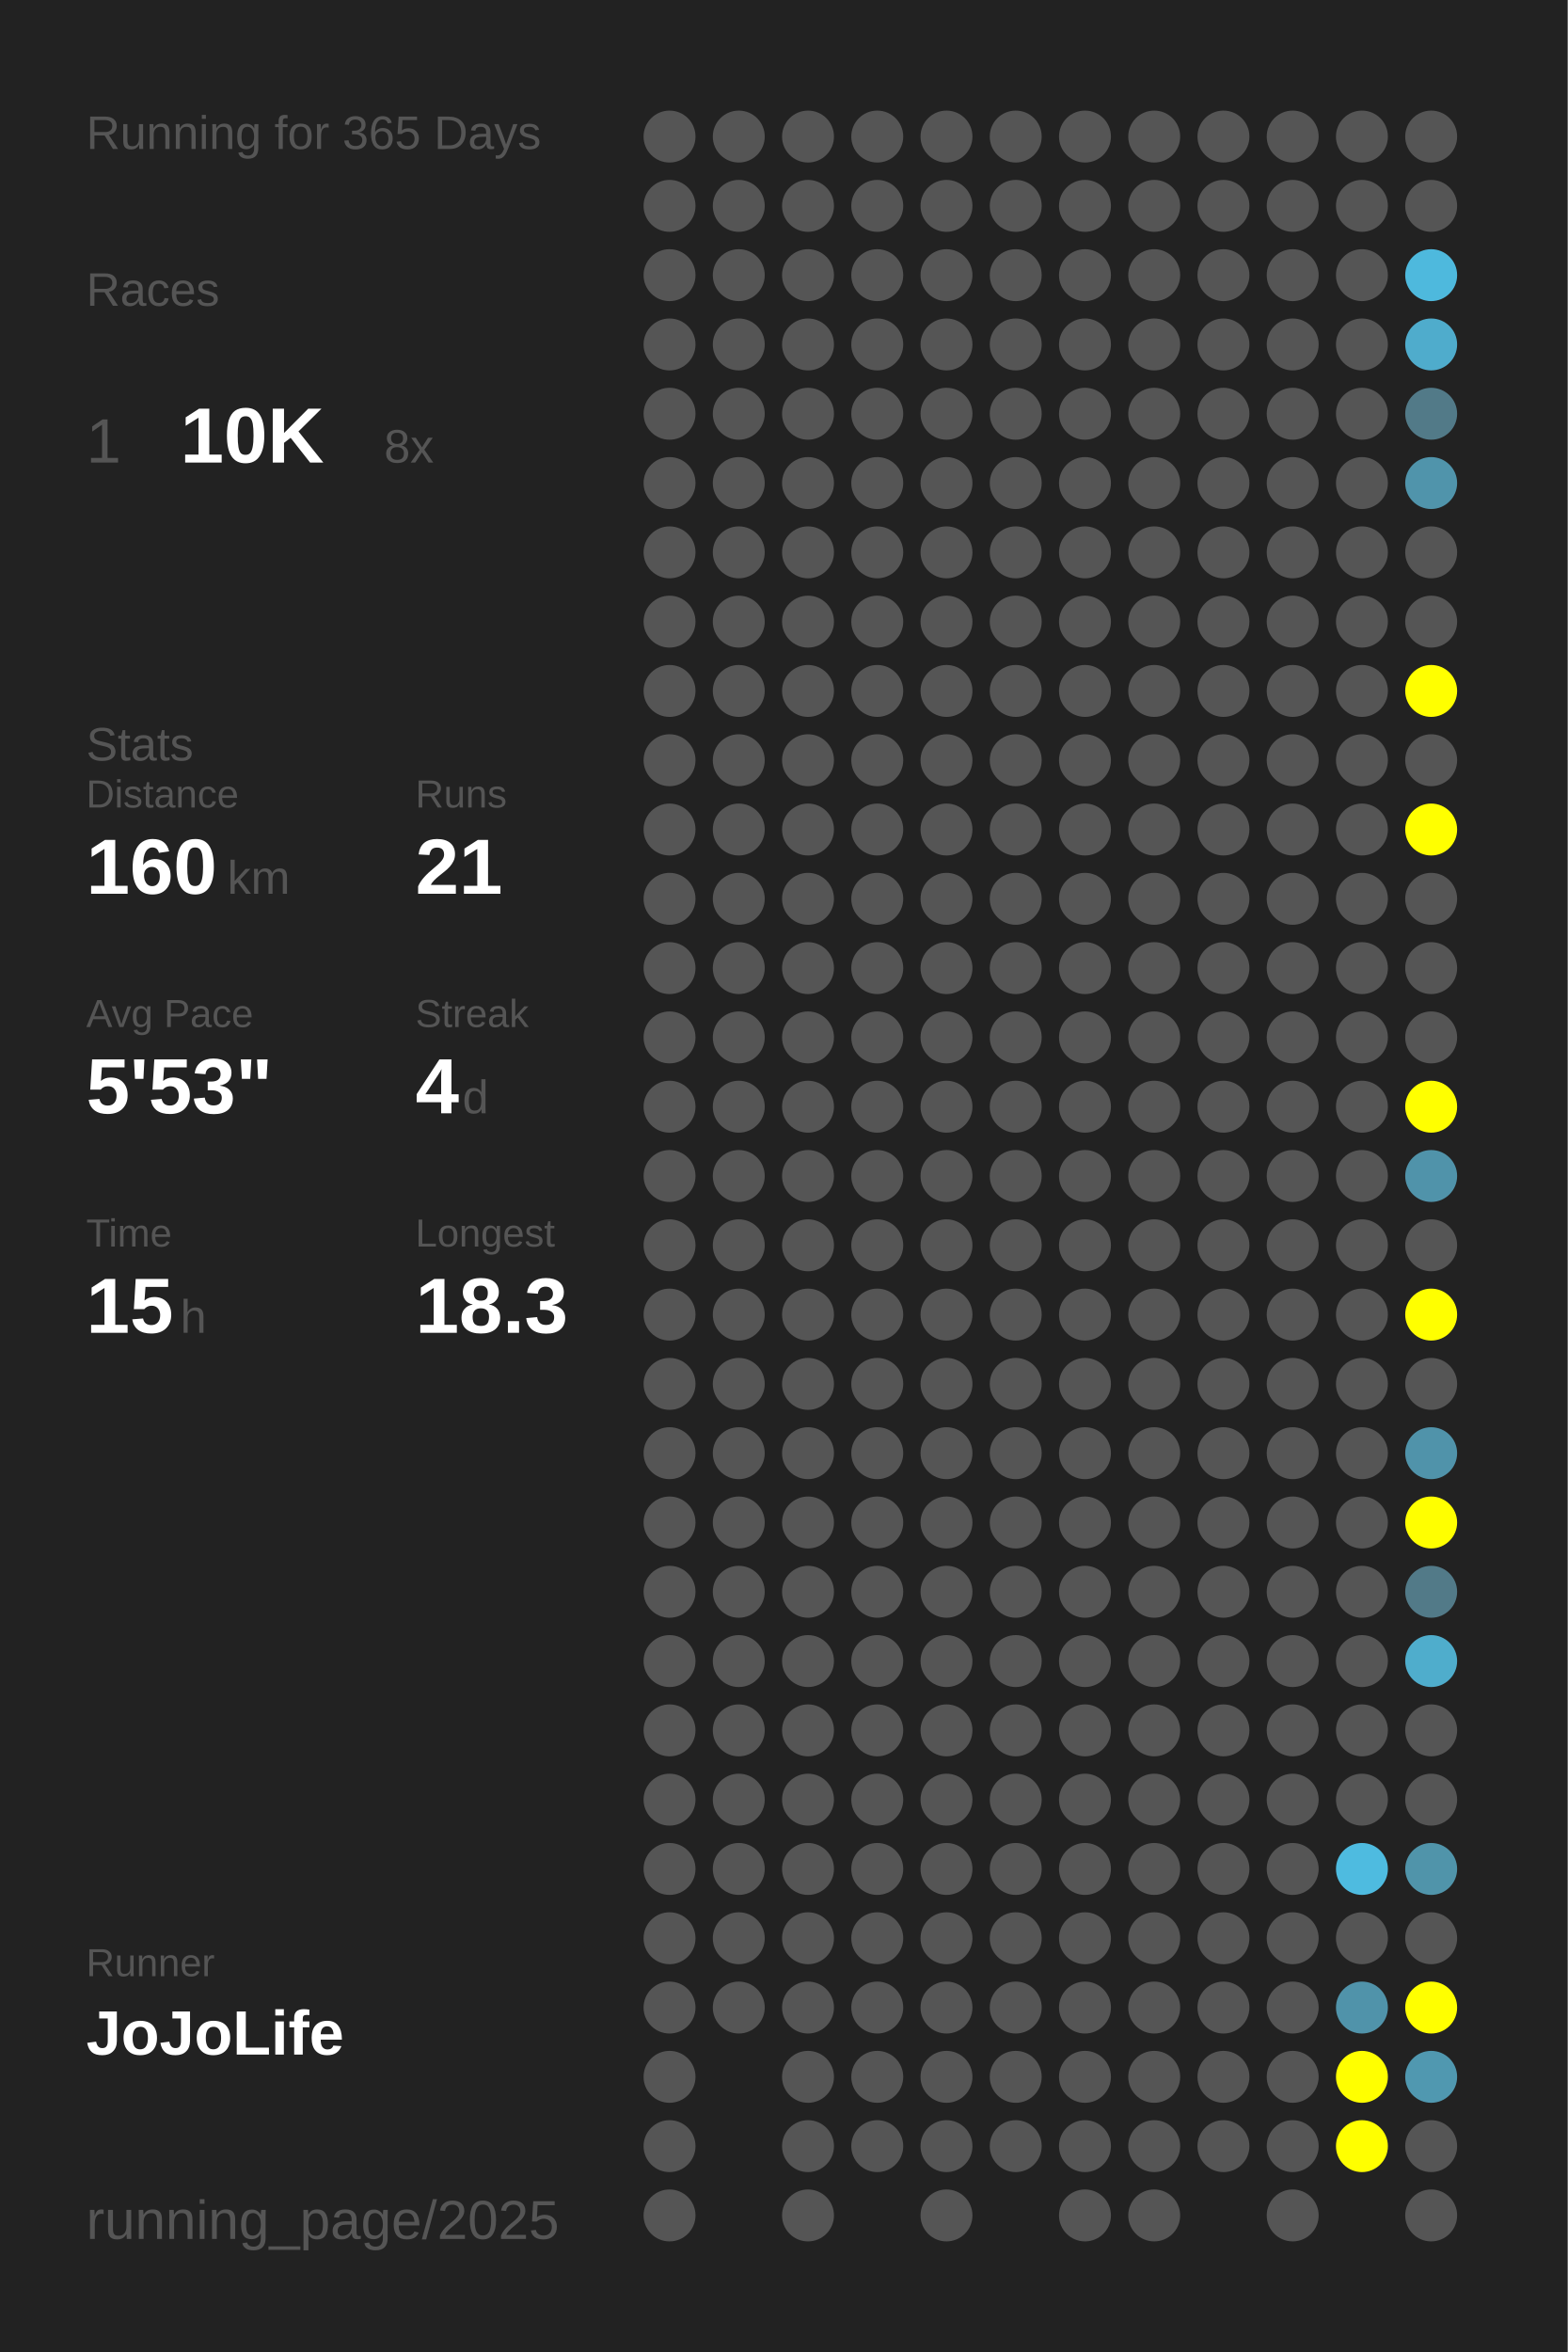
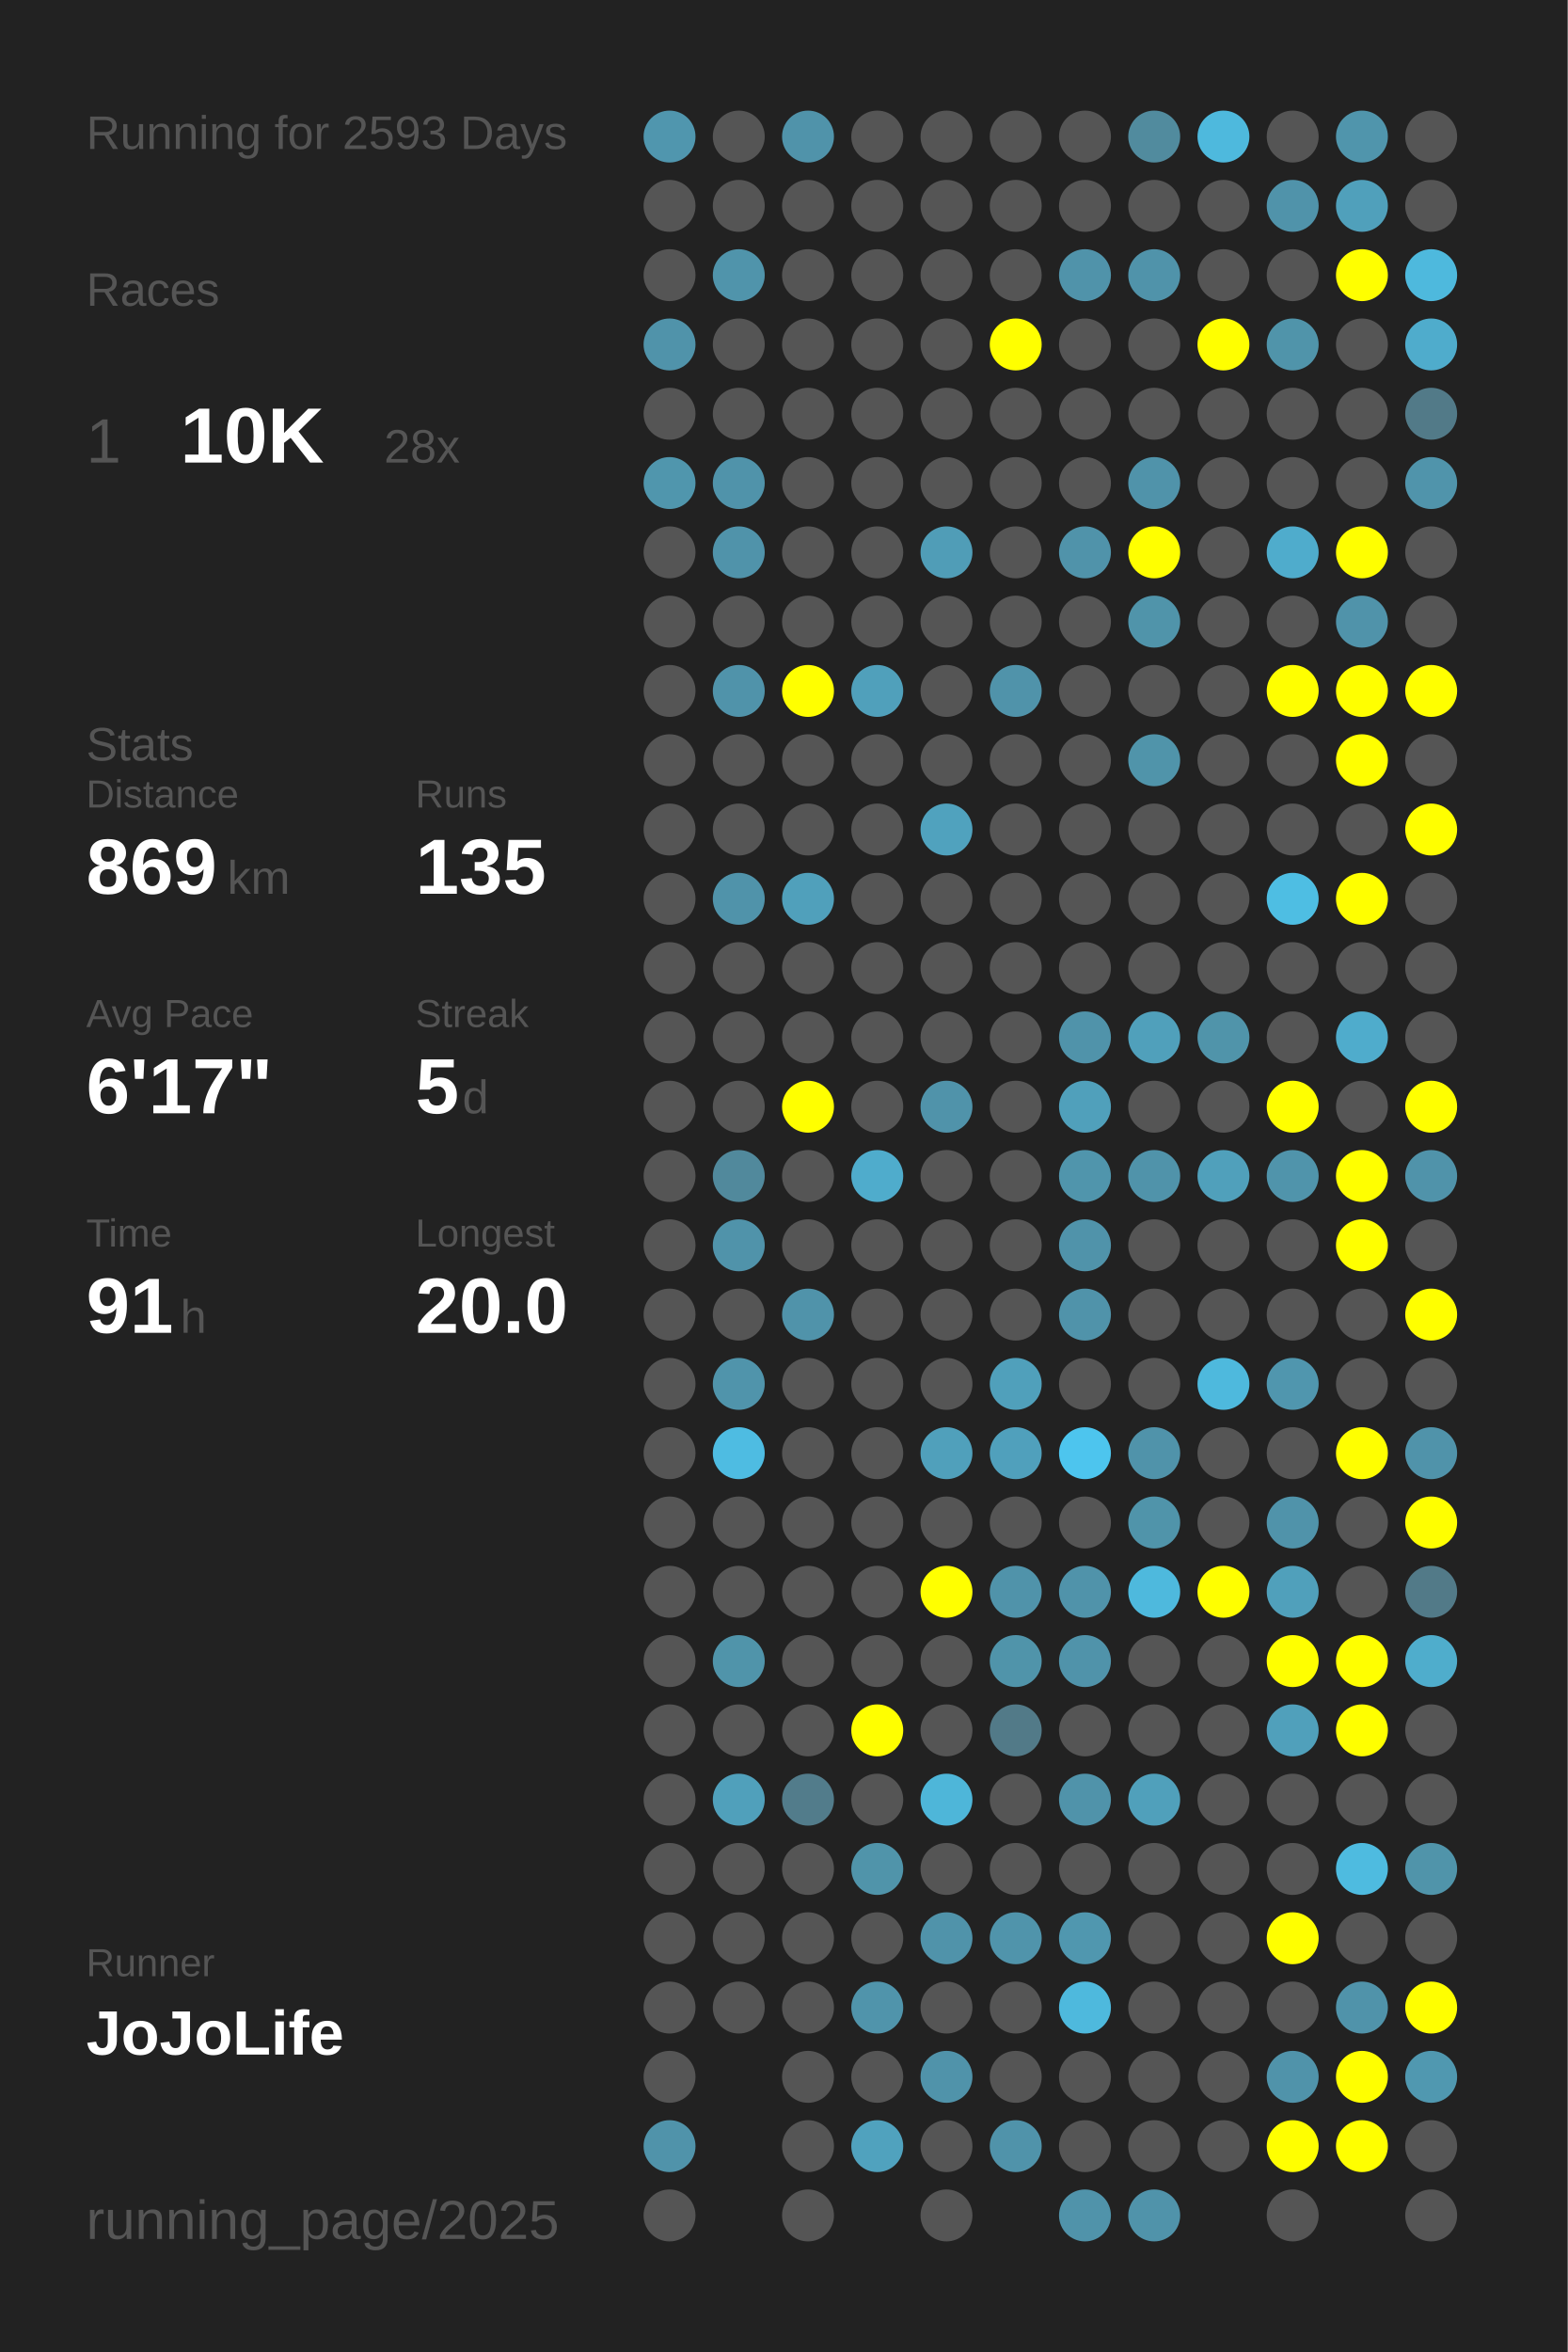
<svg xmlns="http://www.w3.org/2000/svg" baseProfile="full" height="300mm" version="1.1" viewBox="0,0,200,300" width="200mm">
  <defs />
  <rect fill="#222222" height="300" width="200" x="0" y="0" />
-   <text fill="#555555" style="font-size:6px; font-family:Arial;" x="11" y="19">Running for 365 Days</text>
+   <text fill="#555555" style="font-size:6px; font-family:Arial;" x="11" y="19">Running for 2593 Days</text>
  <text fill="#555555" style="font-size:6px; font-family:Arial;" x="11" y="39">Races</text>
  <text fill="#555555" style="font-size:8px; font-family:Arial;" x="11" y="59">1</text>
  <text fill="#FFFFFF" style="font-size:10px; font-family:Arial; font-weight:bold;" x="23" y="59">10K</text>
-   <text fill="#555555" style="font-size:6px; font-family:Arial;" x="49" y="59">8x</text>
+   <text fill="#555555" style="font-size:6px; font-family:Arial;" x="49" y="59">28x</text>
  <text fill="#555555" style="font-size:6px; font-family:Arial;" x="11" y="97">Stats</text>
  <text fill="#555555" style="font-size:5px; font-family:Arial;" x="11" y="103">Distance</text>
-   <text fill="#FFFFFF" style="font-size:10px; font-family:Arial; font-weight:bold;" x="11" y="114">160</text>
+   <text fill="#FFFFFF" style="font-size:10px; font-family:Arial; font-weight:bold;" x="11" y="114">869</text>
  <text fill="#555555" style="font-size:6px; font-family:Arial;" x="29" y="114">km</text>
  <text fill="#555555" style="font-size:5px; font-family:Arial;" x="53" y="103">Runs</text>
-   <text fill="#FFFFFF" style="font-size:10px; font-family:Arial; font-weight:bold;" x="53" y="114">21</text>
+   <text fill="#FFFFFF" style="font-size:10px; font-family:Arial; font-weight:bold;" x="53" y="114">135</text>
  <text fill="#555555" style="font-size:5px; font-family:Arial;" x="11" y="131">Avg Pace</text>
-   <text fill="#FFFFFF" style="font-size:10px; font-family:Arial; font-weight:bold;" x="11" y="142">5'53"</text>
+   <text fill="#FFFFFF" style="font-size:10px; font-family:Arial; font-weight:bold;" x="11" y="142">6'17"</text>
  <text fill="#555555" style="font-size:5px; font-family:Arial;" x="53" y="131">Streak</text>
-   <text fill="#FFFFFF" style="font-size:10px; font-family:Arial; font-weight:bold;" x="53" y="142">4</text>
+   <text fill="#FFFFFF" style="font-size:10px; font-family:Arial; font-weight:bold;" x="53" y="142">5</text>
  <text fill="#555555" style="font-size:6px; font-family:Arial;" x="59" y="142">d</text>
  <text fill="#555555" style="font-size:5px; font-family:Arial;" x="11" y="159">Time</text>
-   <text fill="#FFFFFF" style="font-size:10px; font-family:Arial; font-weight:bold;" x="11" y="170">15</text>
+   <text fill="#FFFFFF" style="font-size:10px; font-family:Arial; font-weight:bold;" x="11" y="170">91</text>
  <text fill="#555555" style="font-size:6px; font-family:Arial;" x="23" y="170">h</text>
  <text fill="#555555" style="font-size:5px; font-family:Arial;" x="53" y="159">Longest</text>
-   <text fill="#FFFFFF" style="font-size:10px; font-family:Arial; font-weight:bold;" x="53" y="170">18.3</text>
+   <text fill="#FFFFFF" style="font-size:10px; font-family:Arial; font-weight:bold;" x="53" y="170">20.0</text>
  <text fill="#555555" style="font-size:5px; font-family:Arial;" x="11" y="252.065">Runner</text>
  <text fill="#FFFFFF" style="font-size:8px; font-family:Arial; font-weight:bold;" x="11" y="262.065">JoJoLife</text>
  <text fill="#555555" style="font-size:7px; font-family:Arial;" x="11" y="285.581">running_page/2025</text>
-   <circle cx="85.417" cy="17.419" fill="#555555" r="3.312" />
+   <circle cx="85.417" cy="17.419" fill="#5096ae" r="3.312" />
  <circle cx="85.417" cy="26.258" fill="#555555" r="3.312" />
  <circle cx="85.417" cy="35.097" fill="#555555" r="3.312" />
-   <circle cx="85.417" cy="43.935" fill="#555555" r="3.312" />
+   <circle cx="85.417" cy="43.935" fill="#5093aa" r="3.312" />
  <circle cx="85.417" cy="52.774" fill="#555555" r="3.312" />
-   <circle cx="85.417" cy="61.613" fill="#555555" r="3.312" />
+   <circle cx="85.417" cy="61.613" fill="#5096ad" r="3.312" />
  <circle cx="85.417" cy="70.452" fill="#555555" r="3.312" />
  <circle cx="85.417" cy="79.29" fill="#555555" r="3.312" />
  <circle cx="85.417" cy="88.129" fill="#555555" r="3.312" />
  <circle cx="85.417" cy="96.968" fill="#555555" r="3.312" />
  <circle cx="85.417" cy="105.806" fill="#555555" r="3.312" />
  <circle cx="85.417" cy="114.645" fill="#555555" r="3.312" />
  <circle cx="85.417" cy="123.484" fill="#555555" r="3.312" />
  <circle cx="85.417" cy="132.323" fill="#555555" r="3.312" />
  <circle cx="85.417" cy="141.161" fill="#555555" r="3.312" />
  <circle cx="85.417" cy="150" fill="#555555" r="3.312" />
  <circle cx="85.417" cy="158.839" fill="#555555" r="3.312" />
  <circle cx="85.417" cy="167.677" fill="#555555" r="3.312" />
  <circle cx="85.417" cy="176.516" fill="#555555" r="3.312" />
  <circle cx="85.417" cy="185.355" fill="#555555" r="3.312" />
  <circle cx="85.417" cy="194.194" fill="#555555" r="3.312" />
  <circle cx="85.417" cy="203.032" fill="#555555" r="3.312" />
  <circle cx="85.417" cy="211.871" fill="#555555" r="3.312" />
  <circle cx="85.417" cy="220.71" fill="#555555" r="3.312" />
  <circle cx="85.417" cy="229.548" fill="#555555" r="3.312" />
  <circle cx="85.417" cy="238.387" fill="#555555" r="3.312" />
  <circle cx="85.417" cy="247.226" fill="#555555" r="3.312" />
  <circle cx="85.417" cy="256.065" fill="#555555" r="3.312" />
  <circle cx="85.417" cy="264.903" fill="#555555" r="3.312" />
-   <circle cx="85.417" cy="273.742" fill="#555555" r="3.312" />
+   <circle cx="85.417" cy="273.742" fill="#5093aa" r="3.312" />
  <circle cx="85.417" cy="282.581" fill="#555555" r="3.312" />
  <circle cx="94.25" cy="17.419" fill="#555555" r="3.312" />
  <circle cx="94.25" cy="26.258" fill="#555555" r="3.312" />
-   <circle cx="94.25" cy="35.097" fill="#555555" r="3.312" />
+   <circle cx="94.25" cy="35.097" fill="#5094ab" r="3.312" />
  <circle cx="94.25" cy="43.935" fill="#555555" r="3.312" />
  <circle cx="94.25" cy="52.774" fill="#555555" r="3.312" />
-   <circle cx="94.25" cy="61.613" fill="#555555" r="3.312" />
-   <circle cx="94.25" cy="70.452" fill="#555555" r="3.312" />
+   <circle cx="94.25" cy="61.613" fill="#5093aa" r="3.312" />
+   <circle cx="94.25" cy="70.452" fill="#5093aa" r="3.312" />
  <circle cx="94.25" cy="79.29" fill="#555555" r="3.312" />
-   <circle cx="94.25" cy="88.129" fill="#555555" r="3.312" />
+   <circle cx="94.25" cy="88.129" fill="#5093aa" r="3.312" />
  <circle cx="94.25" cy="96.968" fill="#555555" r="3.312" />
  <circle cx="94.25" cy="105.806" fill="#555555" r="3.312" />
-   <circle cx="94.25" cy="114.645" fill="#555555" r="3.312" />
+   <circle cx="94.25" cy="114.645" fill="#5093aa" r="3.312" />
  <circle cx="94.25" cy="123.484" fill="#555555" r="3.312" />
  <circle cx="94.25" cy="132.323" fill="#555555" r="3.312" />
  <circle cx="94.25" cy="141.161" fill="#555555" r="3.312" />
-   <circle cx="94.25" cy="150" fill="#555555" r="3.312" />
-   <circle cx="94.25" cy="158.839" fill="#555555" r="3.312" />
+   <circle cx="94.25" cy="150" fill="#51899c" r="3.312" />
+   <circle cx="94.25" cy="158.839" fill="#5093aa" r="3.312" />
  <circle cx="94.25" cy="167.677" fill="#555555" r="3.312" />
-   <circle cx="94.25" cy="176.516" fill="#555555" r="3.312" />
-   <circle cx="94.25" cy="185.355" fill="#555555" r="3.312" />
+   <circle cx="94.25" cy="176.516" fill="#5094ab" r="3.312" />
+   <circle cx="94.25" cy="185.355" fill="#4ebce2" r="3.312" />
  <circle cx="94.25" cy="194.194" fill="#555555" r="3.312" />
  <circle cx="94.25" cy="203.032" fill="#555555" r="3.312" />
-   <circle cx="94.25" cy="211.871" fill="#555555" r="3.312" />
+   <circle cx="94.25" cy="211.871" fill="#5094aa" r="3.312" />
  <circle cx="94.25" cy="220.71" fill="#555555" r="3.312" />
-   <circle cx="94.25" cy="229.548" fill="#555555" r="3.312" />
+   <circle cx="94.25" cy="229.548" fill="#50a0bb" r="3.312" />
  <circle cx="94.25" cy="238.387" fill="#555555" r="3.312" />
  <circle cx="94.25" cy="247.226" fill="#555555" r="3.312" />
  <circle cx="94.25" cy="256.065" fill="#555555" r="3.312" />
-   <circle cx="103.083" cy="17.419" fill="#555555" r="3.312" />
+   <circle cx="103.083" cy="17.419" fill="#5093aa" r="3.312" />
  <circle cx="103.083" cy="26.258" fill="#555555" r="3.312" />
  <circle cx="103.083" cy="35.097" fill="#555555" r="3.312" />
  <circle cx="103.083" cy="43.935" fill="#555555" r="3.312" />
  <circle cx="103.083" cy="52.774" fill="#555555" r="3.312" />
  <circle cx="103.083" cy="61.613" fill="#555555" r="3.312" />
  <circle cx="103.083" cy="70.452" fill="#555555" r="3.312" />
  <circle cx="103.083" cy="79.29" fill="#555555" r="3.312" />
-   <circle cx="103.083" cy="88.129" fill="#555555" r="3.312" />
+   <circle cx="103.083" cy="88.129" fill="#FFFF00" r="3.312" />
  <circle cx="103.083" cy="96.968" fill="#555555" r="3.312" />
  <circle cx="103.083" cy="105.806" fill="#555555" r="3.312" />
-   <circle cx="103.083" cy="114.645" fill="#555555" r="3.312" />
+   <circle cx="103.083" cy="114.645" fill="#50a0bb" r="3.312" />
  <circle cx="103.083" cy="123.484" fill="#555555" r="3.312" />
  <circle cx="103.083" cy="132.323" fill="#555555" r="3.312" />
-   <circle cx="103.083" cy="141.161" fill="#555555" r="3.312" />
+   <circle cx="103.083" cy="141.161" fill="#FFFF00" r="3.312" />
  <circle cx="103.083" cy="150" fill="#555555" r="3.312" />
  <circle cx="103.083" cy="158.839" fill="#555555" r="3.312" />
-   <circle cx="103.083" cy="167.677" fill="#555555" r="3.312" />
+   <circle cx="103.083" cy="167.677" fill="#5093aa" r="3.312" />
  <circle cx="103.083" cy="176.516" fill="#555555" r="3.312" />
  <circle cx="103.083" cy="185.355" fill="#555555" r="3.312" />
  <circle cx="103.083" cy="194.194" fill="#555555" r="3.312" />
  <circle cx="103.083" cy="203.032" fill="#555555" r="3.312" />
  <circle cx="103.083" cy="211.871" fill="#555555" r="3.312" />
  <circle cx="103.083" cy="220.71" fill="#555555" r="3.312" />
-   <circle cx="103.083" cy="229.548" fill="#555555" r="3.312" />
+   <circle cx="103.083" cy="229.548" fill="#527c8b" r="3.312" />
  <circle cx="103.083" cy="238.387" fill="#555555" r="3.312" />
  <circle cx="103.083" cy="247.226" fill="#555555" r="3.312" />
  <circle cx="103.083" cy="256.065" fill="#555555" r="3.312" />
  <circle cx="103.083" cy="264.903" fill="#555555" r="3.312" />
  <circle cx="103.083" cy="273.742" fill="#555555" r="3.312" />
  <circle cx="103.083" cy="282.581" fill="#555555" r="3.312" />
  <circle cx="111.917" cy="17.419" fill="#555555" r="3.312" />
  <circle cx="111.917" cy="26.258" fill="#555555" r="3.312" />
  <circle cx="111.917" cy="35.097" fill="#555555" r="3.312" />
  <circle cx="111.917" cy="43.935" fill="#555555" r="3.312" />
  <circle cx="111.917" cy="52.774" fill="#555555" r="3.312" />
  <circle cx="111.917" cy="61.613" fill="#555555" r="3.312" />
  <circle cx="111.917" cy="70.452" fill="#555555" r="3.312" />
  <circle cx="111.917" cy="79.29" fill="#555555" r="3.312" />
-   <circle cx="111.917" cy="88.129" fill="#555555" r="3.312" />
+   <circle cx="111.917" cy="88.129" fill="#50a0bb" r="3.312" />
  <circle cx="111.917" cy="96.968" fill="#555555" r="3.312" />
  <circle cx="111.917" cy="105.806" fill="#555555" r="3.312" />
  <circle cx="111.917" cy="114.645" fill="#555555" r="3.312" />
  <circle cx="111.917" cy="123.484" fill="#555555" r="3.312" />
  <circle cx="111.917" cy="132.323" fill="#555555" r="3.312" />
  <circle cx="111.917" cy="141.161" fill="#555555" r="3.312" />
-   <circle cx="111.917" cy="150" fill="#555555" r="3.312" />
+   <circle cx="111.917" cy="150" fill="#4faccc" r="3.312" />
  <circle cx="111.917" cy="158.839" fill="#555555" r="3.312" />
  <circle cx="111.917" cy="167.677" fill="#555555" r="3.312" />
  <circle cx="111.917" cy="176.516" fill="#555555" r="3.312" />
  <circle cx="111.917" cy="185.355" fill="#555555" r="3.312" />
  <circle cx="111.917" cy="194.194" fill="#555555" r="3.312" />
  <circle cx="111.917" cy="203.032" fill="#555555" r="3.312" />
  <circle cx="111.917" cy="211.871" fill="#555555" r="3.312" />
-   <circle cx="111.917" cy="220.71" fill="#555555" r="3.312" />
+   <circle cx="111.917" cy="220.71" fill="#FFFF00" r="3.312" />
  <circle cx="111.917" cy="229.548" fill="#555555" r="3.312" />
-   <circle cx="111.917" cy="238.387" fill="#555555" r="3.312" />
+   <circle cx="111.917" cy="238.387" fill="#5094aa" r="3.312" />
  <circle cx="111.917" cy="247.226" fill="#555555" r="3.312" />
-   <circle cx="111.917" cy="256.065" fill="#555555" r="3.312" />
+   <circle cx="111.917" cy="256.065" fill="#5094ab" r="3.312" />
  <circle cx="111.917" cy="264.903" fill="#555555" r="3.312" />
-   <circle cx="111.917" cy="273.742" fill="#555555" r="3.312" />
+   <circle cx="111.917" cy="273.742" fill="#50a2be" r="3.312" />
  <circle cx="120.75" cy="17.419" fill="#555555" r="3.312" />
  <circle cx="120.75" cy="26.258" fill="#555555" r="3.312" />
  <circle cx="120.75" cy="35.097" fill="#555555" r="3.312" />
  <circle cx="120.75" cy="43.935" fill="#555555" r="3.312" />
  <circle cx="120.75" cy="52.774" fill="#555555" r="3.312" />
  <circle cx="120.75" cy="61.613" fill="#555555" r="3.312" />
-   <circle cx="120.75" cy="70.452" fill="#555555" r="3.312" />
+   <circle cx="120.75" cy="70.452" fill="#509db7" r="3.312" />
  <circle cx="120.75" cy="79.29" fill="#555555" r="3.312" />
  <circle cx="120.75" cy="88.129" fill="#555555" r="3.312" />
  <circle cx="120.75" cy="96.968" fill="#555555" r="3.312" />
-   <circle cx="120.75" cy="105.806" fill="#555555" r="3.312" />
+   <circle cx="120.75" cy="105.806" fill="#50a2be" r="3.312" />
  <circle cx="120.75" cy="114.645" fill="#555555" r="3.312" />
  <circle cx="120.75" cy="123.484" fill="#555555" r="3.312" />
  <circle cx="120.75" cy="132.323" fill="#555555" r="3.312" />
-   <circle cx="120.75" cy="141.161" fill="#555555" r="3.312" />
+   <circle cx="120.75" cy="141.161" fill="#5093aa" r="3.312" />
  <circle cx="120.75" cy="150" fill="#555555" r="3.312" />
  <circle cx="120.75" cy="158.839" fill="#555555" r="3.312" />
  <circle cx="120.75" cy="167.677" fill="#555555" r="3.312" />
  <circle cx="120.75" cy="176.516" fill="#555555" r="3.312" />
-   <circle cx="120.75" cy="185.355" fill="#555555" r="3.312" />
+   <circle cx="120.75" cy="185.355" fill="#50a0bb" r="3.312" />
  <circle cx="120.75" cy="194.194" fill="#555555" r="3.312" />
-   <circle cx="120.75" cy="203.032" fill="#555555" r="3.312" />
+   <circle cx="120.75" cy="203.032" fill="#FFFF00" r="3.312" />
  <circle cx="120.75" cy="211.871" fill="#555555" r="3.312" />
  <circle cx="120.75" cy="220.71" fill="#555555" r="3.312" />
-   <circle cx="120.75" cy="229.548" fill="#555555" r="3.312" />
+   <circle cx="120.75" cy="229.548" fill="#4eb6d9" r="3.312" />
  <circle cx="120.75" cy="238.387" fill="#555555" r="3.312" />
-   <circle cx="120.75" cy="247.226" fill="#555555" r="3.312" />
+   <circle cx="120.75" cy="247.226" fill="#5093aa" r="3.312" />
  <circle cx="120.75" cy="256.065" fill="#555555" r="3.312" />
-   <circle cx="120.75" cy="264.903" fill="#555555" r="3.312" />
+   <circle cx="120.75" cy="264.903" fill="#5093aa" r="3.312" />
  <circle cx="120.75" cy="273.742" fill="#555555" r="3.312" />
  <circle cx="120.75" cy="282.581" fill="#555555" r="3.312" />
  <circle cx="129.583" cy="17.419" fill="#555555" r="3.312" />
  <circle cx="129.583" cy="26.258" fill="#555555" r="3.312" />
  <circle cx="129.583" cy="35.097" fill="#555555" r="3.312" />
-   <circle cx="129.583" cy="43.935" fill="#555555" r="3.312" />
+   <circle cx="129.583" cy="43.935" fill="#FFFF00" r="3.312" />
  <circle cx="129.583" cy="52.774" fill="#555555" r="3.312" />
  <circle cx="129.583" cy="61.613" fill="#555555" r="3.312" />
  <circle cx="129.583" cy="70.452" fill="#555555" r="3.312" />
  <circle cx="129.583" cy="79.29" fill="#555555" r="3.312" />
-   <circle cx="129.583" cy="88.129" fill="#555555" r="3.312" />
+   <circle cx="129.583" cy="88.129" fill="#5093aa" r="3.312" />
  <circle cx="129.583" cy="96.968" fill="#555555" r="3.312" />
  <circle cx="129.583" cy="105.806" fill="#555555" r="3.312" />
  <circle cx="129.583" cy="114.645" fill="#555555" r="3.312" />
  <circle cx="129.583" cy="123.484" fill="#555555" r="3.312" />
  <circle cx="129.583" cy="132.323" fill="#555555" r="3.312" />
  <circle cx="129.583" cy="141.161" fill="#555555" r="3.312" />
  <circle cx="129.583" cy="150" fill="#555555" r="3.312" />
  <circle cx="129.583" cy="158.839" fill="#555555" r="3.312" />
  <circle cx="129.583" cy="167.677" fill="#555555" r="3.312" />
-   <circle cx="129.583" cy="176.516" fill="#555555" r="3.312" />
-   <circle cx="129.583" cy="185.355" fill="#555555" r="3.312" />
+   <circle cx="129.583" cy="176.516" fill="#50a0bb" r="3.312" />
+   <circle cx="129.583" cy="185.355" fill="#50a0bc" r="3.312" />
  <circle cx="129.583" cy="194.194" fill="#555555" r="3.312" />
-   <circle cx="129.583" cy="203.032" fill="#555555" r="3.312" />
-   <circle cx="129.583" cy="211.871" fill="#555555" r="3.312" />
-   <circle cx="129.583" cy="220.71" fill="#555555" r="3.312" />
+   <circle cx="129.583" cy="203.032" fill="#5093aa" r="3.312" />
+   <circle cx="129.583" cy="211.871" fill="#5094aa" r="3.312" />
+   <circle cx="129.583" cy="220.71" fill="#527a88" r="3.312" />
  <circle cx="129.583" cy="229.548" fill="#555555" r="3.312" />
  <circle cx="129.583" cy="238.387" fill="#555555" r="3.312" />
-   <circle cx="129.583" cy="247.226" fill="#555555" r="3.312" />
+   <circle cx="129.583" cy="247.226" fill="#5094ab" r="3.312" />
  <circle cx="129.583" cy="256.065" fill="#555555" r="3.312" />
  <circle cx="129.583" cy="264.903" fill="#555555" r="3.312" />
-   <circle cx="129.583" cy="273.742" fill="#555555" r="3.312" />
+   <circle cx="129.583" cy="273.742" fill="#5093aa" r="3.312" />
  <circle cx="138.417" cy="17.419" fill="#555555" r="3.312" />
  <circle cx="138.417" cy="26.258" fill="#555555" r="3.312" />
-   <circle cx="138.417" cy="35.097" fill="#555555" r="3.312" />
+   <circle cx="138.417" cy="35.097" fill="#5093aa" r="3.312" />
  <circle cx="138.417" cy="43.935" fill="#555555" r="3.312" />
  <circle cx="138.417" cy="52.774" fill="#555555" r="3.312" />
  <circle cx="138.417" cy="61.613" fill="#555555" r="3.312" />
-   <circle cx="138.417" cy="70.452" fill="#555555" r="3.312" />
+   <circle cx="138.417" cy="70.452" fill="#5093aa" r="3.312" />
  <circle cx="138.417" cy="79.29" fill="#555555" r="3.312" />
  <circle cx="138.417" cy="88.129" fill="#555555" r="3.312" />
  <circle cx="138.417" cy="96.968" fill="#555555" r="3.312" />
  <circle cx="138.417" cy="105.806" fill="#555555" r="3.312" />
  <circle cx="138.417" cy="114.645" fill="#555555" r="3.312" />
  <circle cx="138.417" cy="123.484" fill="#555555" r="3.312" />
-   <circle cx="138.417" cy="132.323" fill="#555555" r="3.312" />
-   <circle cx="138.417" cy="141.161" fill="#555555" r="3.312" />
-   <circle cx="138.417" cy="150" fill="#555555" r="3.312" />
-   <circle cx="138.417" cy="158.839" fill="#555555" r="3.312" />
-   <circle cx="138.417" cy="167.677" fill="#555555" r="3.312" />
+   <circle cx="138.417" cy="132.323" fill="#5093aa" r="3.312" />
+   <circle cx="138.417" cy="141.161" fill="#50a0bb" r="3.312" />
+   <circle cx="138.417" cy="150" fill="#5095ac" r="3.312" />
+   <circle cx="138.417" cy="158.839" fill="#5093aa" r="3.312" />
+   <circle cx="138.417" cy="167.677" fill="#5093aa" r="3.312" />
  <circle cx="138.417" cy="176.516" fill="#555555" r="3.312" />
-   <circle cx="138.417" cy="185.355" fill="#555555" r="3.312" />
+   <circle cx="138.417" cy="185.355" fill="#4dc5ee" r="3.312" />
  <circle cx="138.417" cy="194.194" fill="#555555" r="3.312" />
-   <circle cx="138.417" cy="203.032" fill="#555555" r="3.312" />
-   <circle cx="138.417" cy="211.871" fill="#555555" r="3.312" />
+   <circle cx="138.417" cy="203.032" fill="#5093aa" r="3.312" />
+   <circle cx="138.417" cy="211.871" fill="#5093aa" r="3.312" />
  <circle cx="138.417" cy="220.71" fill="#555555" r="3.312" />
-   <circle cx="138.417" cy="229.548" fill="#555555" r="3.312" />
+   <circle cx="138.417" cy="229.548" fill="#5093aa" r="3.312" />
  <circle cx="138.417" cy="238.387" fill="#555555" r="3.312" />
-   <circle cx="138.417" cy="247.226" fill="#555555" r="3.312" />
-   <circle cx="138.417" cy="256.065" fill="#555555" r="3.312" />
+   <circle cx="138.417" cy="247.226" fill="#5097af" r="3.312" />
+   <circle cx="138.417" cy="256.065" fill="#4eb9dd" r="3.312" />
  <circle cx="138.417" cy="264.903" fill="#555555" r="3.312" />
  <circle cx="138.417" cy="273.742" fill="#555555" r="3.312" />
-   <circle cx="138.417" cy="282.581" fill="#555555" r="3.312" />
-   <circle cx="147.25" cy="17.419" fill="#555555" r="3.312" />
+   <circle cx="138.417" cy="282.581" fill="#5093aa" r="3.312" />
+   <circle cx="147.25" cy="17.419" fill="#518b9e" r="3.312" />
  <circle cx="147.25" cy="26.258" fill="#555555" r="3.312" />
-   <circle cx="147.25" cy="35.097" fill="#555555" r="3.312" />
+   <circle cx="147.25" cy="35.097" fill="#5093aa" r="3.312" />
  <circle cx="147.25" cy="43.935" fill="#555555" r="3.312" />
  <circle cx="147.25" cy="52.774" fill="#555555" r="3.312" />
-   <circle cx="147.25" cy="61.613" fill="#555555" r="3.312" />
-   <circle cx="147.25" cy="70.452" fill="#555555" r="3.312" />
-   <circle cx="147.25" cy="79.29" fill="#555555" r="3.312" />
+   <circle cx="147.25" cy="61.613" fill="#5093aa" r="3.312" />
+   <circle cx="147.25" cy="70.452" fill="#FFFF00" r="3.312" />
+   <circle cx="147.25" cy="79.29" fill="#5094aa" r="3.312" />
  <circle cx="147.25" cy="88.129" fill="#555555" r="3.312" />
-   <circle cx="147.25" cy="96.968" fill="#555555" r="3.312" />
+   <circle cx="147.25" cy="96.968" fill="#5094aa" r="3.312" />
  <circle cx="147.25" cy="105.806" fill="#555555" r="3.312" />
  <circle cx="147.25" cy="114.645" fill="#555555" r="3.312" />
  <circle cx="147.25" cy="123.484" fill="#555555" r="3.312" />
-   <circle cx="147.25" cy="132.323" fill="#555555" r="3.312" />
+   <circle cx="147.25" cy="132.323" fill="#50a0bb" r="3.312" />
  <circle cx="147.25" cy="141.161" fill="#555555" r="3.312" />
-   <circle cx="147.25" cy="150" fill="#555555" r="3.312" />
+   <circle cx="147.25" cy="150" fill="#5093aa" r="3.312" />
  <circle cx="147.25" cy="158.839" fill="#555555" r="3.312" />
  <circle cx="147.25" cy="167.677" fill="#555555" r="3.312" />
  <circle cx="147.25" cy="176.516" fill="#555555" r="3.312" />
-   <circle cx="147.25" cy="185.355" fill="#555555" r="3.312" />
-   <circle cx="147.25" cy="194.194" fill="#555555" r="3.312" />
-   <circle cx="147.25" cy="203.032" fill="#555555" r="3.312" />
+   <circle cx="147.25" cy="185.355" fill="#5093aa" r="3.312" />
+   <circle cx="147.25" cy="194.194" fill="#5094aa" r="3.312" />
+   <circle cx="147.25" cy="203.032" fill="#4eb9dd" r="3.312" />
  <circle cx="147.25" cy="211.871" fill="#555555" r="3.312" />
  <circle cx="147.25" cy="220.71" fill="#555555" r="3.312" />
-   <circle cx="147.25" cy="229.548" fill="#555555" r="3.312" />
+   <circle cx="147.25" cy="229.548" fill="#50a0bb" r="3.312" />
  <circle cx="147.25" cy="238.387" fill="#555555" r="3.312" />
  <circle cx="147.25" cy="247.226" fill="#555555" r="3.312" />
  <circle cx="147.25" cy="256.065" fill="#555555" r="3.312" />
  <circle cx="147.25" cy="264.903" fill="#555555" r="3.312" />
  <circle cx="147.25" cy="273.742" fill="#555555" r="3.312" />
-   <circle cx="147.25" cy="282.581" fill="#555555" r="3.312" />
-   <circle cx="156.083" cy="17.419" fill="#555555" r="3.312" />
+   <circle cx="147.25" cy="282.581" fill="#5093aa" r="3.312" />
+   <circle cx="156.083" cy="17.419" fill="#4eb9dd" r="3.312" />
  <circle cx="156.083" cy="26.258" fill="#555555" r="3.312" />
  <circle cx="156.083" cy="35.097" fill="#555555" r="3.312" />
-   <circle cx="156.083" cy="43.935" fill="#555555" r="3.312" />
+   <circle cx="156.083" cy="43.935" fill="#FFFF00" r="3.312" />
  <circle cx="156.083" cy="52.774" fill="#555555" r="3.312" />
  <circle cx="156.083" cy="61.613" fill="#555555" r="3.312" />
  <circle cx="156.083" cy="70.452" fill="#555555" r="3.312" />
  <circle cx="156.083" cy="79.29" fill="#555555" r="3.312" />
  <circle cx="156.083" cy="88.129" fill="#555555" r="3.312" />
  <circle cx="156.083" cy="96.968" fill="#555555" r="3.312" />
  <circle cx="156.083" cy="105.806" fill="#555555" r="3.312" />
  <circle cx="156.083" cy="114.645" fill="#555555" r="3.312" />
  <circle cx="156.083" cy="123.484" fill="#555555" r="3.312" />
-   <circle cx="156.083" cy="132.323" fill="#555555" r="3.312" />
+   <circle cx="156.083" cy="132.323" fill="#5094aa" r="3.312" />
  <circle cx="156.083" cy="141.161" fill="#555555" r="3.312" />
-   <circle cx="156.083" cy="150" fill="#555555" r="3.312" />
+   <circle cx="156.083" cy="150" fill="#50a0bb" r="3.312" />
  <circle cx="156.083" cy="158.839" fill="#555555" r="3.312" />
  <circle cx="156.083" cy="167.677" fill="#555555" r="3.312" />
-   <circle cx="156.083" cy="176.516" fill="#555555" r="3.312" />
+   <circle cx="156.083" cy="176.516" fill="#4eb9dd" r="3.312" />
  <circle cx="156.083" cy="185.355" fill="#555555" r="3.312" />
  <circle cx="156.083" cy="194.194" fill="#555555" r="3.312" />
-   <circle cx="156.083" cy="203.032" fill="#555555" r="3.312" />
+   <circle cx="156.083" cy="203.032" fill="#FFFF00" r="3.312" />
  <circle cx="156.083" cy="211.871" fill="#555555" r="3.312" />
  <circle cx="156.083" cy="220.71" fill="#555555" r="3.312" />
  <circle cx="156.083" cy="229.548" fill="#555555" r="3.312" />
  <circle cx="156.083" cy="238.387" fill="#555555" r="3.312" />
  <circle cx="156.083" cy="247.226" fill="#555555" r="3.312" />
  <circle cx="156.083" cy="256.065" fill="#555555" r="3.312" />
  <circle cx="156.083" cy="264.903" fill="#555555" r="3.312" />
  <circle cx="156.083" cy="273.742" fill="#555555" r="3.312" />
  <circle cx="164.917" cy="17.419" fill="#555555" r="3.312" />
-   <circle cx="164.917" cy="26.258" fill="#555555" r="3.312" />
+   <circle cx="164.917" cy="26.258" fill="#5093aa" r="3.312" />
  <circle cx="164.917" cy="35.097" fill="#555555" r="3.312" />
-   <circle cx="164.917" cy="43.935" fill="#555555" r="3.312" />
+   <circle cx="164.917" cy="43.935" fill="#5094aa" r="3.312" />
  <circle cx="164.917" cy="52.774" fill="#555555" r="3.312" />
  <circle cx="164.917" cy="61.613" fill="#555555" r="3.312" />
-   <circle cx="164.917" cy="70.452" fill="#555555" r="3.312" />
+   <circle cx="164.917" cy="70.452" fill="#4faccc" r="3.312" />
  <circle cx="164.917" cy="79.29" fill="#555555" r="3.312" />
-   <circle cx="164.917" cy="88.129" fill="#555555" r="3.312" />
+   <circle cx="164.917" cy="88.129" fill="#FFFF00" r="3.312" />
  <circle cx="164.917" cy="96.968" fill="#555555" r="3.312" />
  <circle cx="164.917" cy="105.806" fill="#555555" r="3.312" />
-   <circle cx="164.917" cy="114.645" fill="#555555" r="3.312" />
+   <circle cx="164.917" cy="114.645" fill="#4ebee3" r="3.312" />
  <circle cx="164.917" cy="123.484" fill="#555555" r="3.312" />
  <circle cx="164.917" cy="132.323" fill="#555555" r="3.312" />
-   <circle cx="164.917" cy="141.161" fill="#555555" r="3.312" />
-   <circle cx="164.917" cy="150" fill="#555555" r="3.312" />
+   <circle cx="164.917" cy="141.161" fill="#FFFF00" r="3.312" />
+   <circle cx="164.917" cy="150" fill="#5094ab" r="3.312" />
  <circle cx="164.917" cy="158.839" fill="#555555" r="3.312" />
  <circle cx="164.917" cy="167.677" fill="#555555" r="3.312" />
-   <circle cx="164.917" cy="176.516" fill="#555555" r="3.312" />
+   <circle cx="164.917" cy="176.516" fill="#5096ae" r="3.312" />
  <circle cx="164.917" cy="185.355" fill="#555555" r="3.312" />
-   <circle cx="164.917" cy="194.194" fill="#555555" r="3.312" />
-   <circle cx="164.917" cy="203.032" fill="#555555" r="3.312" />
-   <circle cx="164.917" cy="211.871" fill="#555555" r="3.312" />
-   <circle cx="164.917" cy="220.71" fill="#555555" r="3.312" />
+   <circle cx="164.917" cy="194.194" fill="#5093aa" r="3.312" />
+   <circle cx="164.917" cy="203.032" fill="#50a0bb" r="3.312" />
+   <circle cx="164.917" cy="211.871" fill="#FFFF00" r="3.312" />
+   <circle cx="164.917" cy="220.71" fill="#50a0bb" r="3.312" />
  <circle cx="164.917" cy="229.548" fill="#555555" r="3.312" />
  <circle cx="164.917" cy="238.387" fill="#555555" r="3.312" />
-   <circle cx="164.917" cy="247.226" fill="#555555" r="3.312" />
+   <circle cx="164.917" cy="247.226" fill="#FFFF00" r="3.312" />
  <circle cx="164.917" cy="256.065" fill="#555555" r="3.312" />
-   <circle cx="164.917" cy="264.903" fill="#555555" r="3.312" />
-   <circle cx="164.917" cy="273.742" fill="#555555" r="3.312" />
+   <circle cx="164.917" cy="264.903" fill="#5093aa" r="3.312" />
+   <circle cx="164.917" cy="273.742" fill="#FFFF00" r="3.312" />
  <circle cx="164.917" cy="282.581" fill="#555555" r="3.312" />
-   <circle cx="173.75" cy="17.419" fill="#555555" r="3.312" />
-   <circle cx="173.75" cy="26.258" fill="#555555" r="3.312" />
-   <circle cx="173.75" cy="35.097" fill="#555555" r="3.312" />
+   <circle cx="173.75" cy="17.419" fill="#5095ac" r="3.312" />
+   <circle cx="173.75" cy="26.258" fill="#50a0bb" r="3.312" />
+   <circle cx="173.75" cy="35.097" fill="#FFFF00" r="3.312" />
  <circle cx="173.75" cy="43.935" fill="#555555" r="3.312" />
  <circle cx="173.75" cy="52.774" fill="#555555" r="3.312" />
  <circle cx="173.75" cy="61.613" fill="#555555" r="3.312" />
-   <circle cx="173.75" cy="70.452" fill="#555555" r="3.312" />
-   <circle cx="173.75" cy="79.29" fill="#555555" r="3.312" />
-   <circle cx="173.75" cy="88.129" fill="#555555" r="3.312" />
-   <circle cx="173.75" cy="96.968" fill="#555555" r="3.312" />
+   <circle cx="173.75" cy="70.452" fill="#FFFF00" r="3.312" />
+   <circle cx="173.75" cy="79.29" fill="#5093aa" r="3.312" />
+   <circle cx="173.75" cy="88.129" fill="#FFFF00" r="3.312" />
+   <circle cx="173.75" cy="96.968" fill="#FFFF00" r="3.312" />
  <circle cx="173.75" cy="105.806" fill="#555555" r="3.312" />
-   <circle cx="173.75" cy="114.645" fill="#555555" r="3.312" />
+   <circle cx="173.75" cy="114.645" fill="#FFFF00" r="3.312" />
  <circle cx="173.75" cy="123.484" fill="#555555" r="3.312" />
-   <circle cx="173.75" cy="132.323" fill="#555555" r="3.312" />
+   <circle cx="173.75" cy="132.323" fill="#4faccc" r="3.312" />
  <circle cx="173.75" cy="141.161" fill="#555555" r="3.312" />
-   <circle cx="173.75" cy="150" fill="#555555" r="3.312" />
-   <circle cx="173.75" cy="158.839" fill="#555555" r="3.312" />
+   <circle cx="173.75" cy="150" fill="#FFFF00" r="3.312" />
+   <circle cx="173.75" cy="158.839" fill="#FFFF00" r="3.312" />
  <circle cx="173.75" cy="167.677" fill="#555555" r="3.312" />
  <circle cx="173.75" cy="176.516" fill="#555555" r="3.312" />
-   <circle cx="173.75" cy="185.355" fill="#555555" r="3.312" />
+   <circle cx="173.75" cy="185.355" fill="#FFFF00" r="3.312" />
  <circle cx="173.75" cy="194.194" fill="#555555" r="3.312" />
  <circle cx="173.75" cy="203.032" fill="#555555" r="3.312" />
-   <circle cx="173.75" cy="211.871" fill="#555555" r="3.312" />
-   <circle cx="173.75" cy="220.71" fill="#555555" r="3.312" />
+   <circle cx="173.75" cy="211.871" fill="#FFFF00" r="3.312" />
+   <circle cx="173.75" cy="220.71" fill="#FFFF00" r="3.312" />
  <circle cx="173.75" cy="229.548" fill="#555555" r="3.312" />
  <circle cx="173.75" cy="238.387" fill="#4ebbe0" r="3.312" />
  <circle cx="173.75" cy="247.226" fill="#555555" r="3.312" />
  <circle cx="173.75" cy="256.065" fill="#5093aa" r="3.312" />
  <circle cx="173.75" cy="264.903" fill="#FFFF00" r="3.312" />
  <circle cx="173.75" cy="273.742" fill="#FFFF00" r="3.312" />
  <circle cx="182.583" cy="17.419" fill="#555555" r="3.312" />
  <circle cx="182.583" cy="26.258" fill="#555555" r="3.312" />
  <circle cx="182.583" cy="35.097" fill="#4eb9dd" r="3.312" />
  <circle cx="182.583" cy="43.935" fill="#4faccc" r="3.312" />
  <circle cx="182.583" cy="52.774" fill="#527a88" r="3.312" />
  <circle cx="182.583" cy="61.613" fill="#5094ab" r="3.312" />
  <circle cx="182.583" cy="70.452" fill="#555555" r="3.312" />
  <circle cx="182.583" cy="79.29" fill="#555555" r="3.312" />
  <circle cx="182.583" cy="88.129" fill="#FFFF00" r="3.312" />
  <circle cx="182.583" cy="96.968" fill="#555555" r="3.312" />
  <circle cx="182.583" cy="105.806" fill="#FFFF00" r="3.312" />
  <circle cx="182.583" cy="114.645" fill="#555555" r="3.312" />
  <circle cx="182.583" cy="123.484" fill="#555555" r="3.312" />
  <circle cx="182.583" cy="132.323" fill="#555555" r="3.312" />
  <circle cx="182.583" cy="141.161" fill="#FFFF00" r="3.312" />
  <circle cx="182.583" cy="150" fill="#5093aa" r="3.312" />
  <circle cx="182.583" cy="158.839" fill="#555555" r="3.312" />
  <circle cx="182.583" cy="167.677" fill="#FFFF00" r="3.312" />
  <circle cx="182.583" cy="176.516" fill="#555555" r="3.312" />
  <circle cx="182.583" cy="185.355" fill="#5093aa" r="3.312" />
  <circle cx="182.583" cy="194.194" fill="#FFFF00" r="3.312" />
  <circle cx="182.583" cy="203.032" fill="#527a88" r="3.312" />
  <circle cx="182.583" cy="211.871" fill="#4fadcc" r="3.312" />
  <circle cx="182.583" cy="220.71" fill="#555555" r="3.312" />
  <circle cx="182.583" cy="229.548" fill="#555555" r="3.312" />
  <circle cx="182.583" cy="238.387" fill="#5094aa" r="3.312" />
  <circle cx="182.583" cy="247.226" fill="#555555" r="3.312" />
  <circle cx="182.583" cy="256.065" fill="#FFFF00" r="3.312" />
  <circle cx="182.583" cy="264.903" fill="#5098b0" r="3.312" />
  <circle cx="182.583" cy="273.742" fill="#555555" r="3.312" />
  <circle cx="182.583" cy="282.581" fill="#555555" r="3.312" />
</svg>
